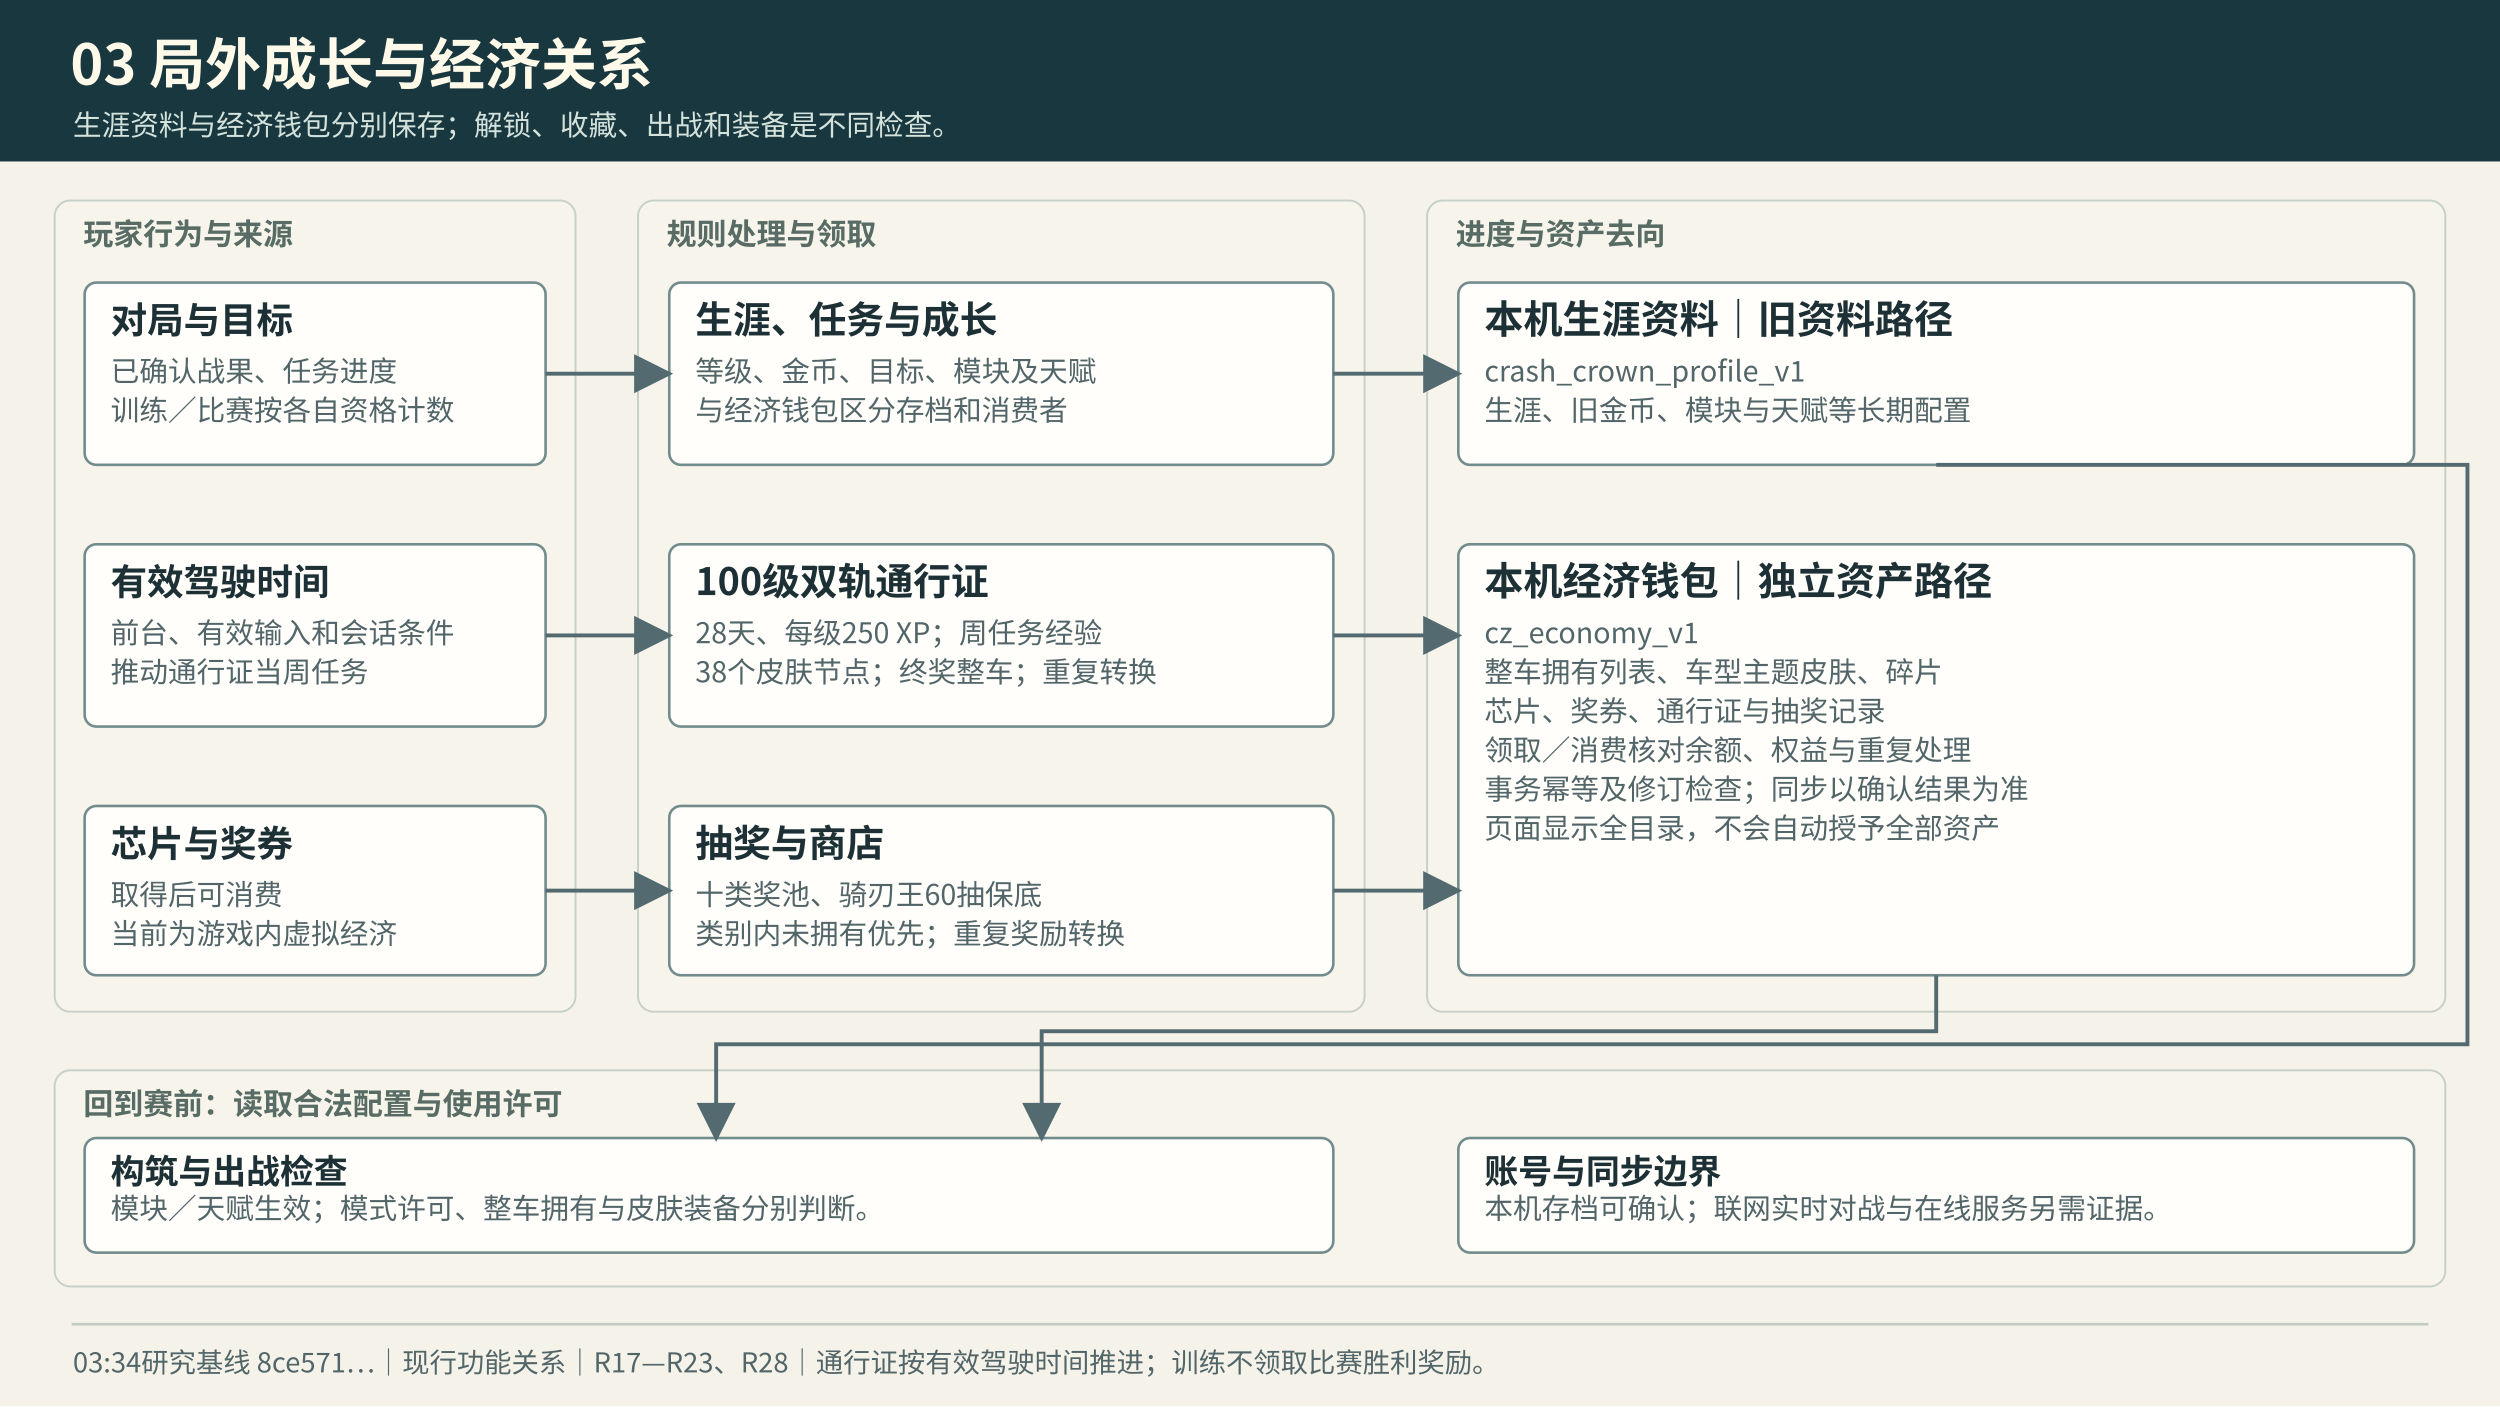
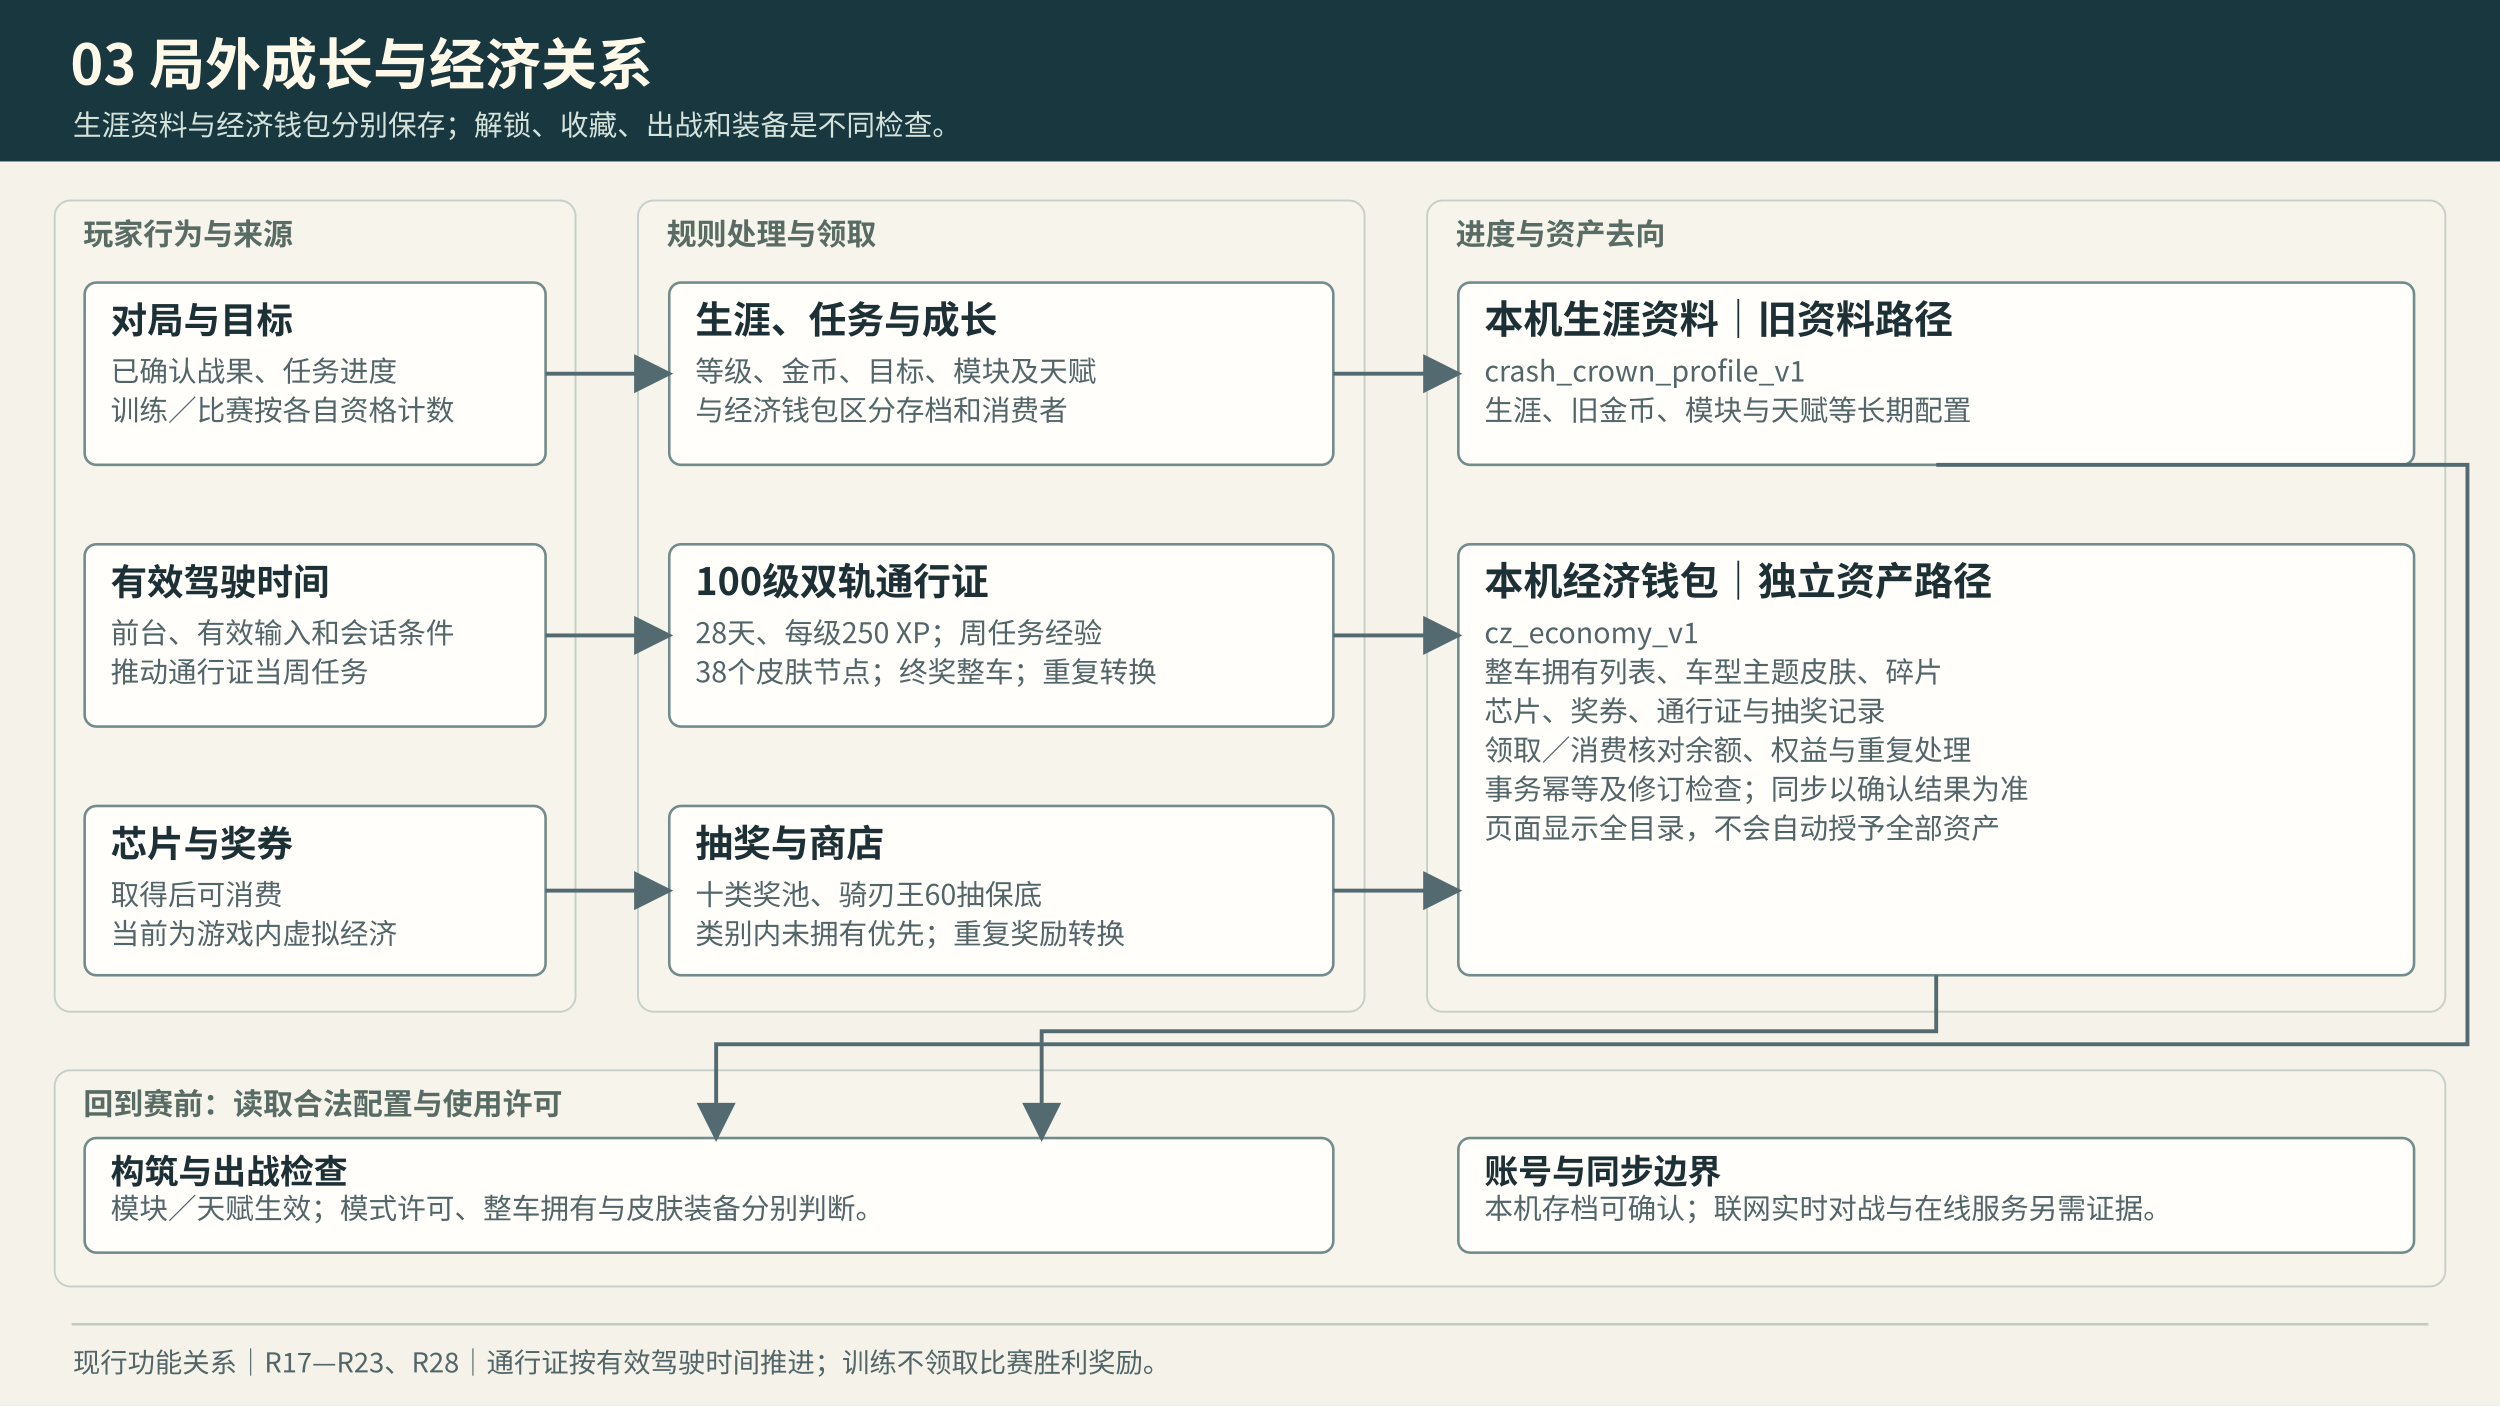
<svg xmlns="http://www.w3.org/2000/svg" width="1920" height="1080" viewBox="0 0 1920 1080" role="img" aria-labelledby="title desc">
  <defs>
    <marker id="arrow" markerWidth="11" markerHeight="11" refX="9" refY="5" orient="auto">
      <path d="M0 0 L10 5 L0 10Z" fill="#536b70" />
    </marker>
    <marker id="proposal" markerWidth="11" markerHeight="11" refX="9" refY="5" orient="auto">
      <path d="M0 0 L10 5 L0 10Z" fill="#a15b16" />
    </marker>
  </defs>
  <style>text{font-family:Microsoft YaHei, Noto Sans CJK SC, sans-serif;fill:#1d3035} .secondary{fill:#526569} .label{font-size:22px;font-weight:600} .edge{fill:none;stroke:#536b70;stroke-width:3;marker-end:url(#arrow)} .proposed{stroke:#a15b16;stroke-dasharray:10 7;marker-end:url(#proposal)} .box{fill:#fffefa;stroke:#728b8c;stroke-width:2} .proposal-box{fill:#fff4df;stroke:#ad6b29;stroke-width:2.3;stroke-dasharray:10 7} .row{fill:#e9eee9} .panel{fill:#f7f5eb;stroke:#c7d0c8;stroke-width:1.5}</style>
  <rect width="1920" height="1080" fill="#f5f3e9" />
  <rect width="1920" height="124" fill="#18373f" />
  <text x="54" y="65" style="fill:#fff9e9;font-size:43px;font-weight:700">03  局外成长与经济关系</text>
  <text x="56" y="104" style="fill:#d4e2dc;font-size:22px">生涯资料与经济钱包分别保存；解锁、收藏、出战和装备是不同检查。</text>
  <path d="M55 1017H1865" stroke="#c2ccc3" stroke-width="2" />
-   <text x="56" y="1054" font-size="21" class="secondary">03:34研究基线 8ce571…｜现行功能关系｜R17—R23、R28｜通行证按有效驾驶时间推进；训练不领取比赛胜利奖励。</text>
+   <text x="56" y="1054" font-size="21" class="secondary">现行功能关系｜R17—R23、R28｜通行证按有效驾驶时间推进；训练不领取比赛胜利奖励。</text>
  <rect x="42" y="154" width="400" height="623" rx="12" class="panel" />
  <text x="64" y="188" font-size="23" font-weight="700" style="fill:#586c65">玩家行为与来源</text>
  <g class="architecture-node" data-x="65" data-y="217" data-width="354" data-height="140">
    <rect x="65" y="217" width="354" height="140" rx="9" class="box" />
    <text x="85" y="256" font-size="28" font-weight="700">对局与目标</text>
    <text x="85" y="293" font-size="22" style="fill:#526569">已确认战果、任务进度</text>
    <text x="85" y="323" font-size="22" style="fill:#526569">训练／比赛按各自资格计数</text>
  </g>
  <g class="architecture-node" data-x="65" data-y="418" data-width="354" data-height="140">
    <rect x="65" y="418" width="354" height="140" rx="9" class="box" />
    <text x="85" y="457" font-size="28" font-weight="700">有效驾驶时间</text>
    <text x="85" y="494" font-size="22" style="fill:#526569">前台、有效输入和会话条件</text>
    <text x="85" y="524" font-size="22" style="fill:#526569">推动通行证当周任务</text>
  </g>
  <g class="architecture-node" data-x="65" data-y="619" data-width="354" data-height="130">
    <rect x="65" y="619" width="354" height="130" rx="9" class="box" />
    <text x="85" y="658" font-size="28" font-weight="700">芯片与奖券</text>
    <text x="85" y="695" font-size="22" style="fill:#526569">取得后可消费</text>
    <text x="85" y="725" font-size="22" style="fill:#526569">当前为游戏内虚拟经济</text>
  </g>
  <rect x="490" y="154" width="558" height="623" rx="12" class="panel" />
  <text x="512" y="188" font-size="23" font-weight="700" style="fill:#586c65">规则处理与领取</text>
  <g class="architecture-node" data-x="514" data-y="217" data-width="510" data-height="140">
    <rect x="514" y="217" width="510" height="140" rx="9" class="box" />
    <text x="534" y="256" font-size="29" font-weight="700">生涯、任务与成长</text>
    <text x="534" y="293" font-size="22" style="fill:#526569">等级、金币、目标、模块及天赋</text>
    <text x="534" y="323" font-size="22" style="fill:#526569">与经济钱包区分存档和消费者</text>
  </g>
  <g class="architecture-node" data-x="514" data-y="418" data-width="510" data-height="140">
    <rect x="514" y="418" width="510" height="140" rx="9" class="box" />
    <text x="534" y="457" font-size="29" font-weight="700">100级双轨通行证</text>
    <text x="534" y="494" font-size="22" style="fill:#526569">28天、每级250 XP；周任务经验</text>
    <text x="534" y="524" font-size="22" style="fill:#526569">38个皮肤节点；终奖整车；重复转换</text>
  </g>
  <g class="architecture-node" data-x="514" data-y="619" data-width="510" data-height="130">
    <rect x="514" y="619" width="510" height="130" rx="9" class="box" />
    <text x="534" y="658" font-size="29" font-weight="700">抽奖与商店</text>
    <text x="534" y="695" font-size="22" style="fill:#526569">十类奖池、骑刃王60抽保底</text>
    <text x="534" y="725" font-size="22" style="fill:#526569">类别内未拥有优先；重复奖励转换</text>
  </g>
  <rect x="1096" y="154" width="782" height="623" rx="12" class="panel" />
  <text x="1118" y="188" font-size="23" font-weight="700" style="fill:#586c65">进度与资产去向</text>
  <g class="architecture-node" data-x="1120" data-y="217" data-width="734" data-height="140">
    <rect x="1120" y="217" width="734" height="140" rx="9" class="box" />
    <text x="1140" y="256" font-size="30" font-weight="700">本机生涯资料｜旧资料路径</text>
    <text x="1140" y="293" font-size="22" style="fill:#526569">crash_crown_profile_v1</text>
    <text x="1140" y="323" font-size="22" style="fill:#526569">生涯、旧金币、模块与天赋等长期配置</text>
  </g>
  <g class="architecture-node" data-x="1120" data-y="418" data-width="734" data-height="331">
    <rect x="1120" y="418" width="734" height="331" rx="9" class="box" />
    <text x="1140" y="457" font-size="30" font-weight="700">本机经济钱包｜独立资产路径</text>
    <text x="1140" y="494" font-size="22" style="fill:#526569">cz_economy_v1</text>
    <text x="1140" y="524" font-size="22" style="fill:#526569">整车拥有列表、车型主题皮肤、碎片</text>
    <text x="1140" y="554" font-size="22" style="fill:#526569">芯片、奖券、通行证与抽奖记录</text>
    <text x="1140" y="584" font-size="22" style="fill:#526569">领取／消费核对余额、权益与重复处理</text>
    <text x="1140" y="614" font-size="22" style="fill:#526569">事务幂等及修订检查；同步以确认结果为准</text>
    <text x="1140" y="644" font-size="22" style="fill:#526569">页面显示全目录，不会自动授予全部资产</text>
  </g>
  <path d="M419,287 L514,287" class="edge" />
  <path d="M419,488 L514,488" class="edge" />
  <path d="M419,684 L514,684" class="edge" />
  <path d="M1024,287 L1120,287" class="edge" />
  <path d="M1024,488 L1120,488" class="edge" />
  <path d="M1024,684 L1120,684" class="edge" />
  <rect x="42" y="822" width="1836" height="166" rx="12" class="panel" />
  <text x="64" y="856" font-size="23" font-weight="700" style="fill:#586c65">回到赛前：读取合法配置与使用许可</text>
  <g class="architecture-node" data-x="65" data-y="874" data-width="959" data-height="88">
    <rect x="65" y="874" width="959" height="88" rx="9" class="box" />
    <text x="85" y="909" font-size="26" font-weight="700">构筑与出战检查</text>
    <text x="85" y="936" font-size="22" style="fill:#526569">模块／天赋生效；模式许可、整车拥有与皮肤装备分别判断。</text>
  </g>
  <g class="architecture-node" data-x="1120" data-y="874" data-width="734" data-height="88">
    <rect x="1120" y="874" width="734" height="88" rx="9" class="box" />
    <text x="1140" y="909" font-size="26" font-weight="700">账号与同步边界</text>
    <text x="1140" y="936" font-size="22" style="fill:#526569">本机存档可确认；联网实时对战与在线服务另需证据。</text>
  </g>
  <path d="M1487,357 L1895,357 L1895,802 L550,802 L550,874" class="edge" />
  <path d="M1487,749 L1487,792 L800,792 L800,874" class="edge" />
</svg>
